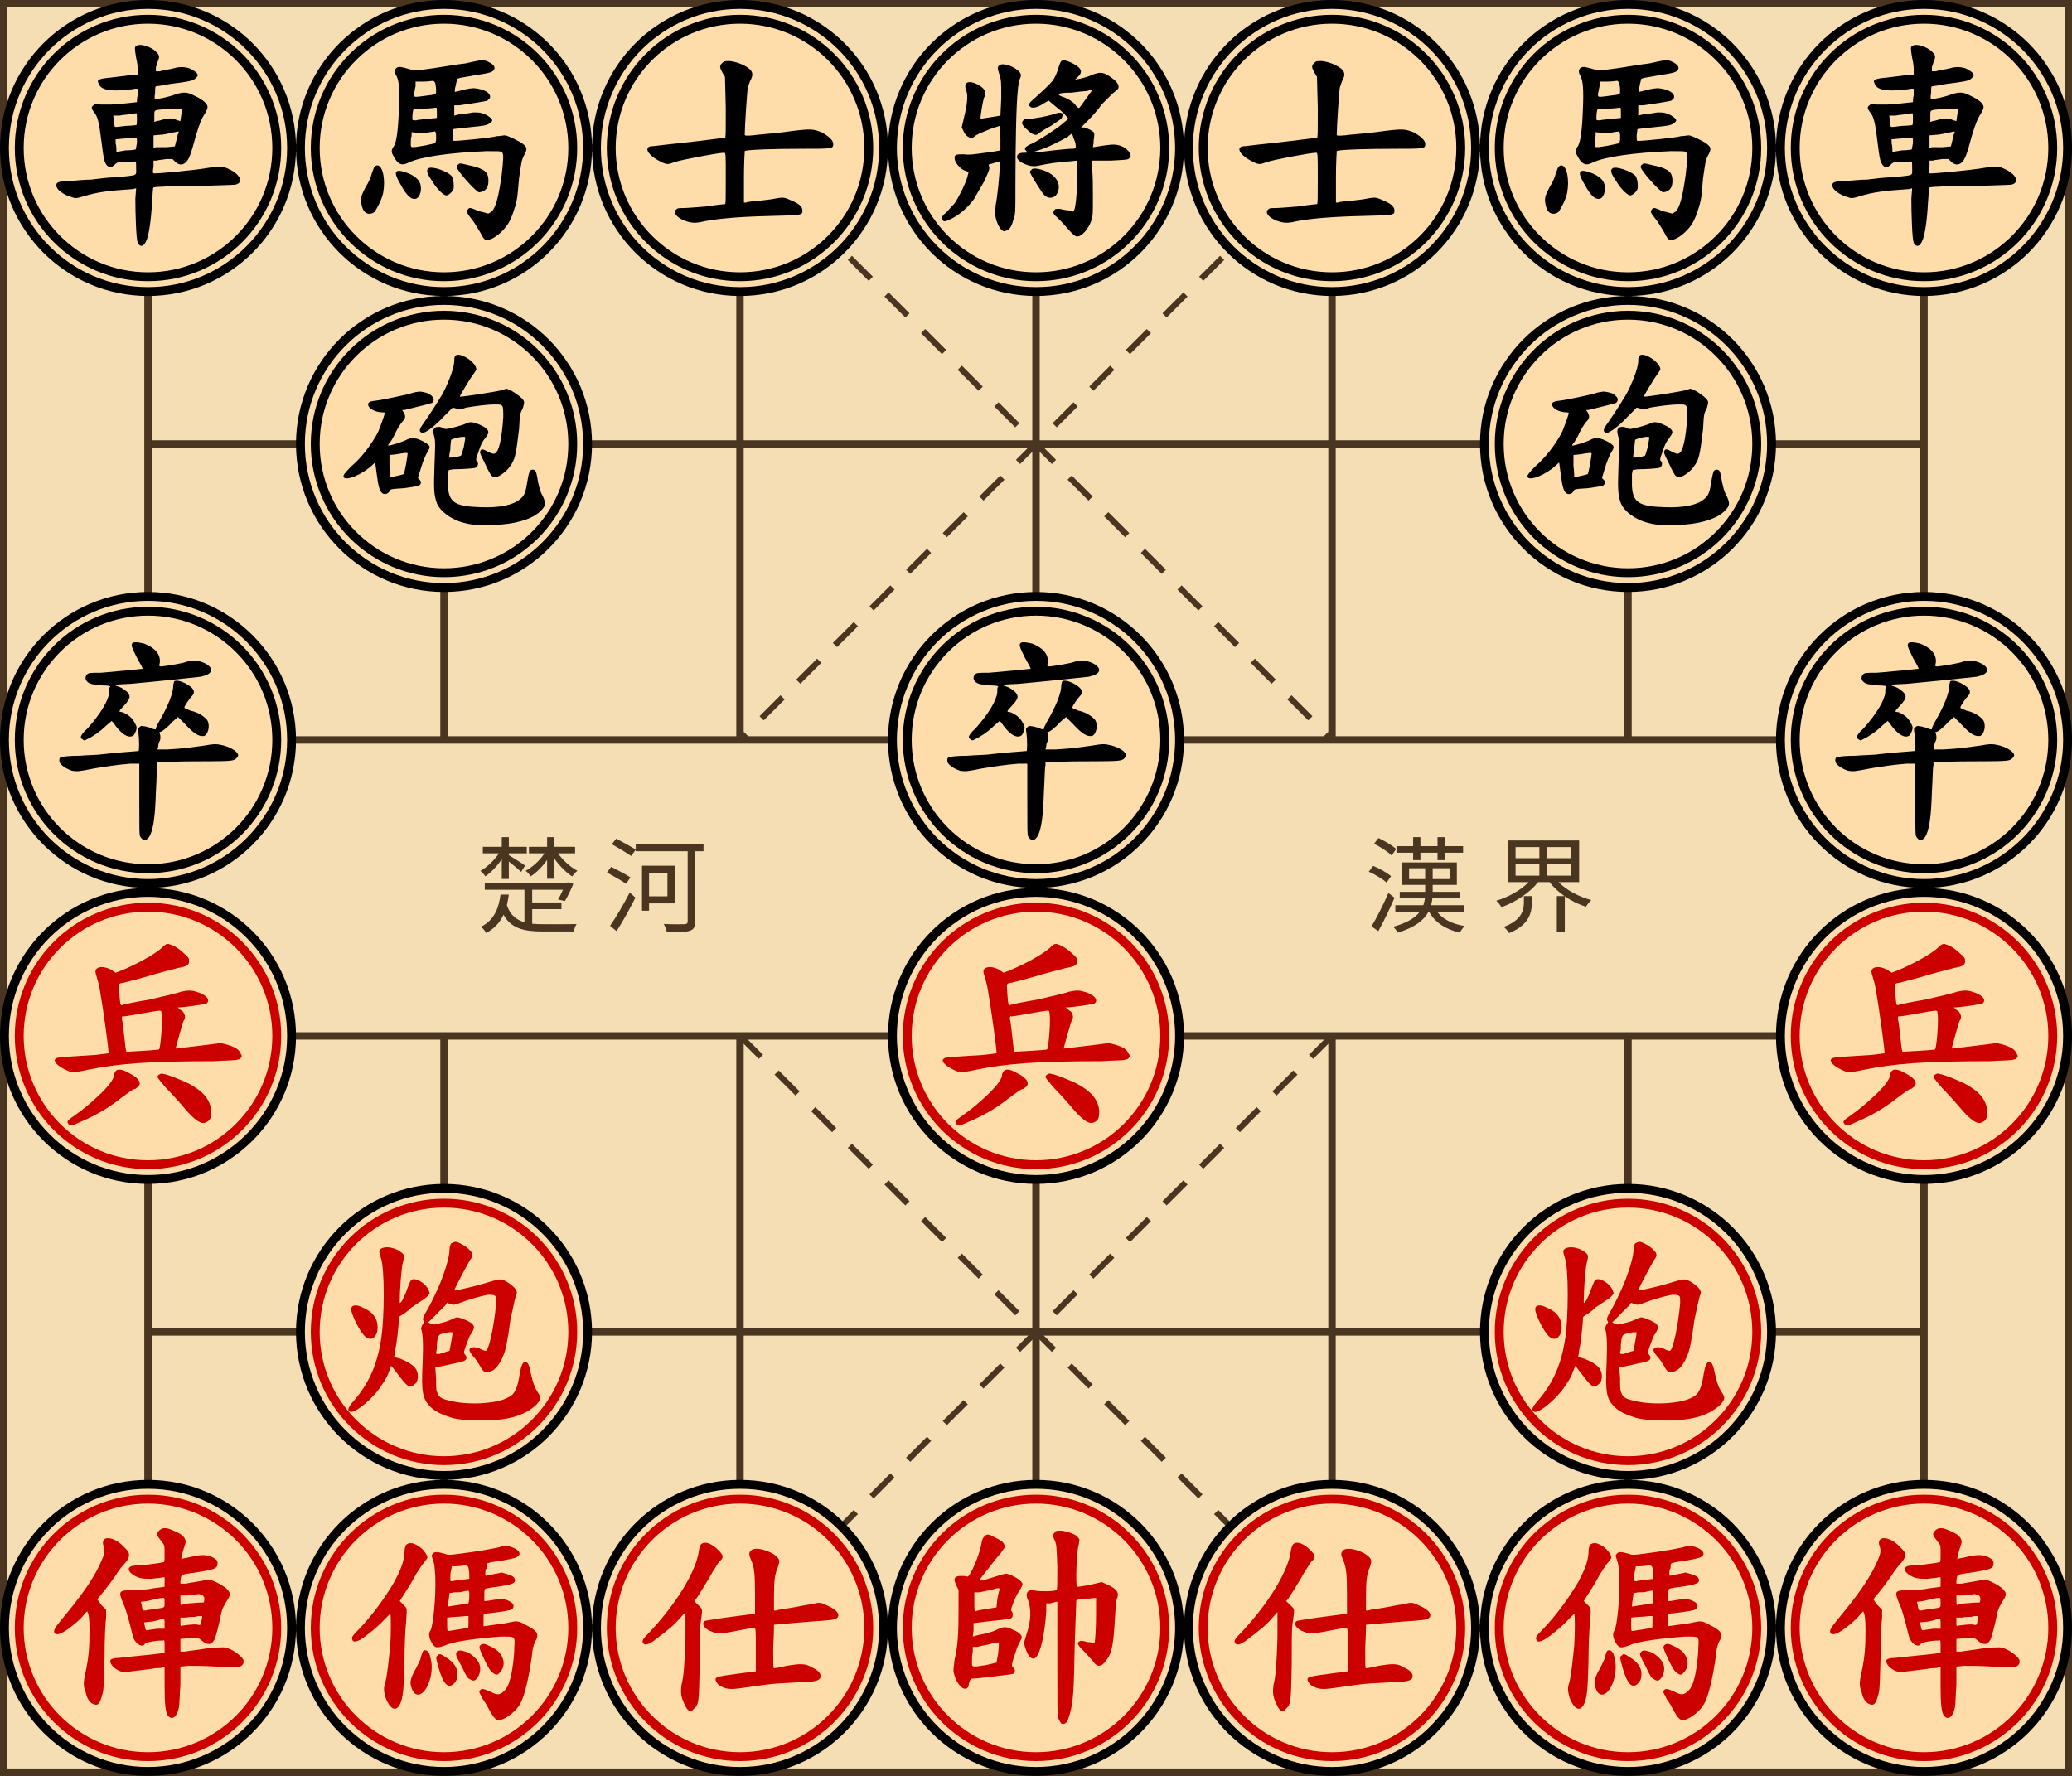
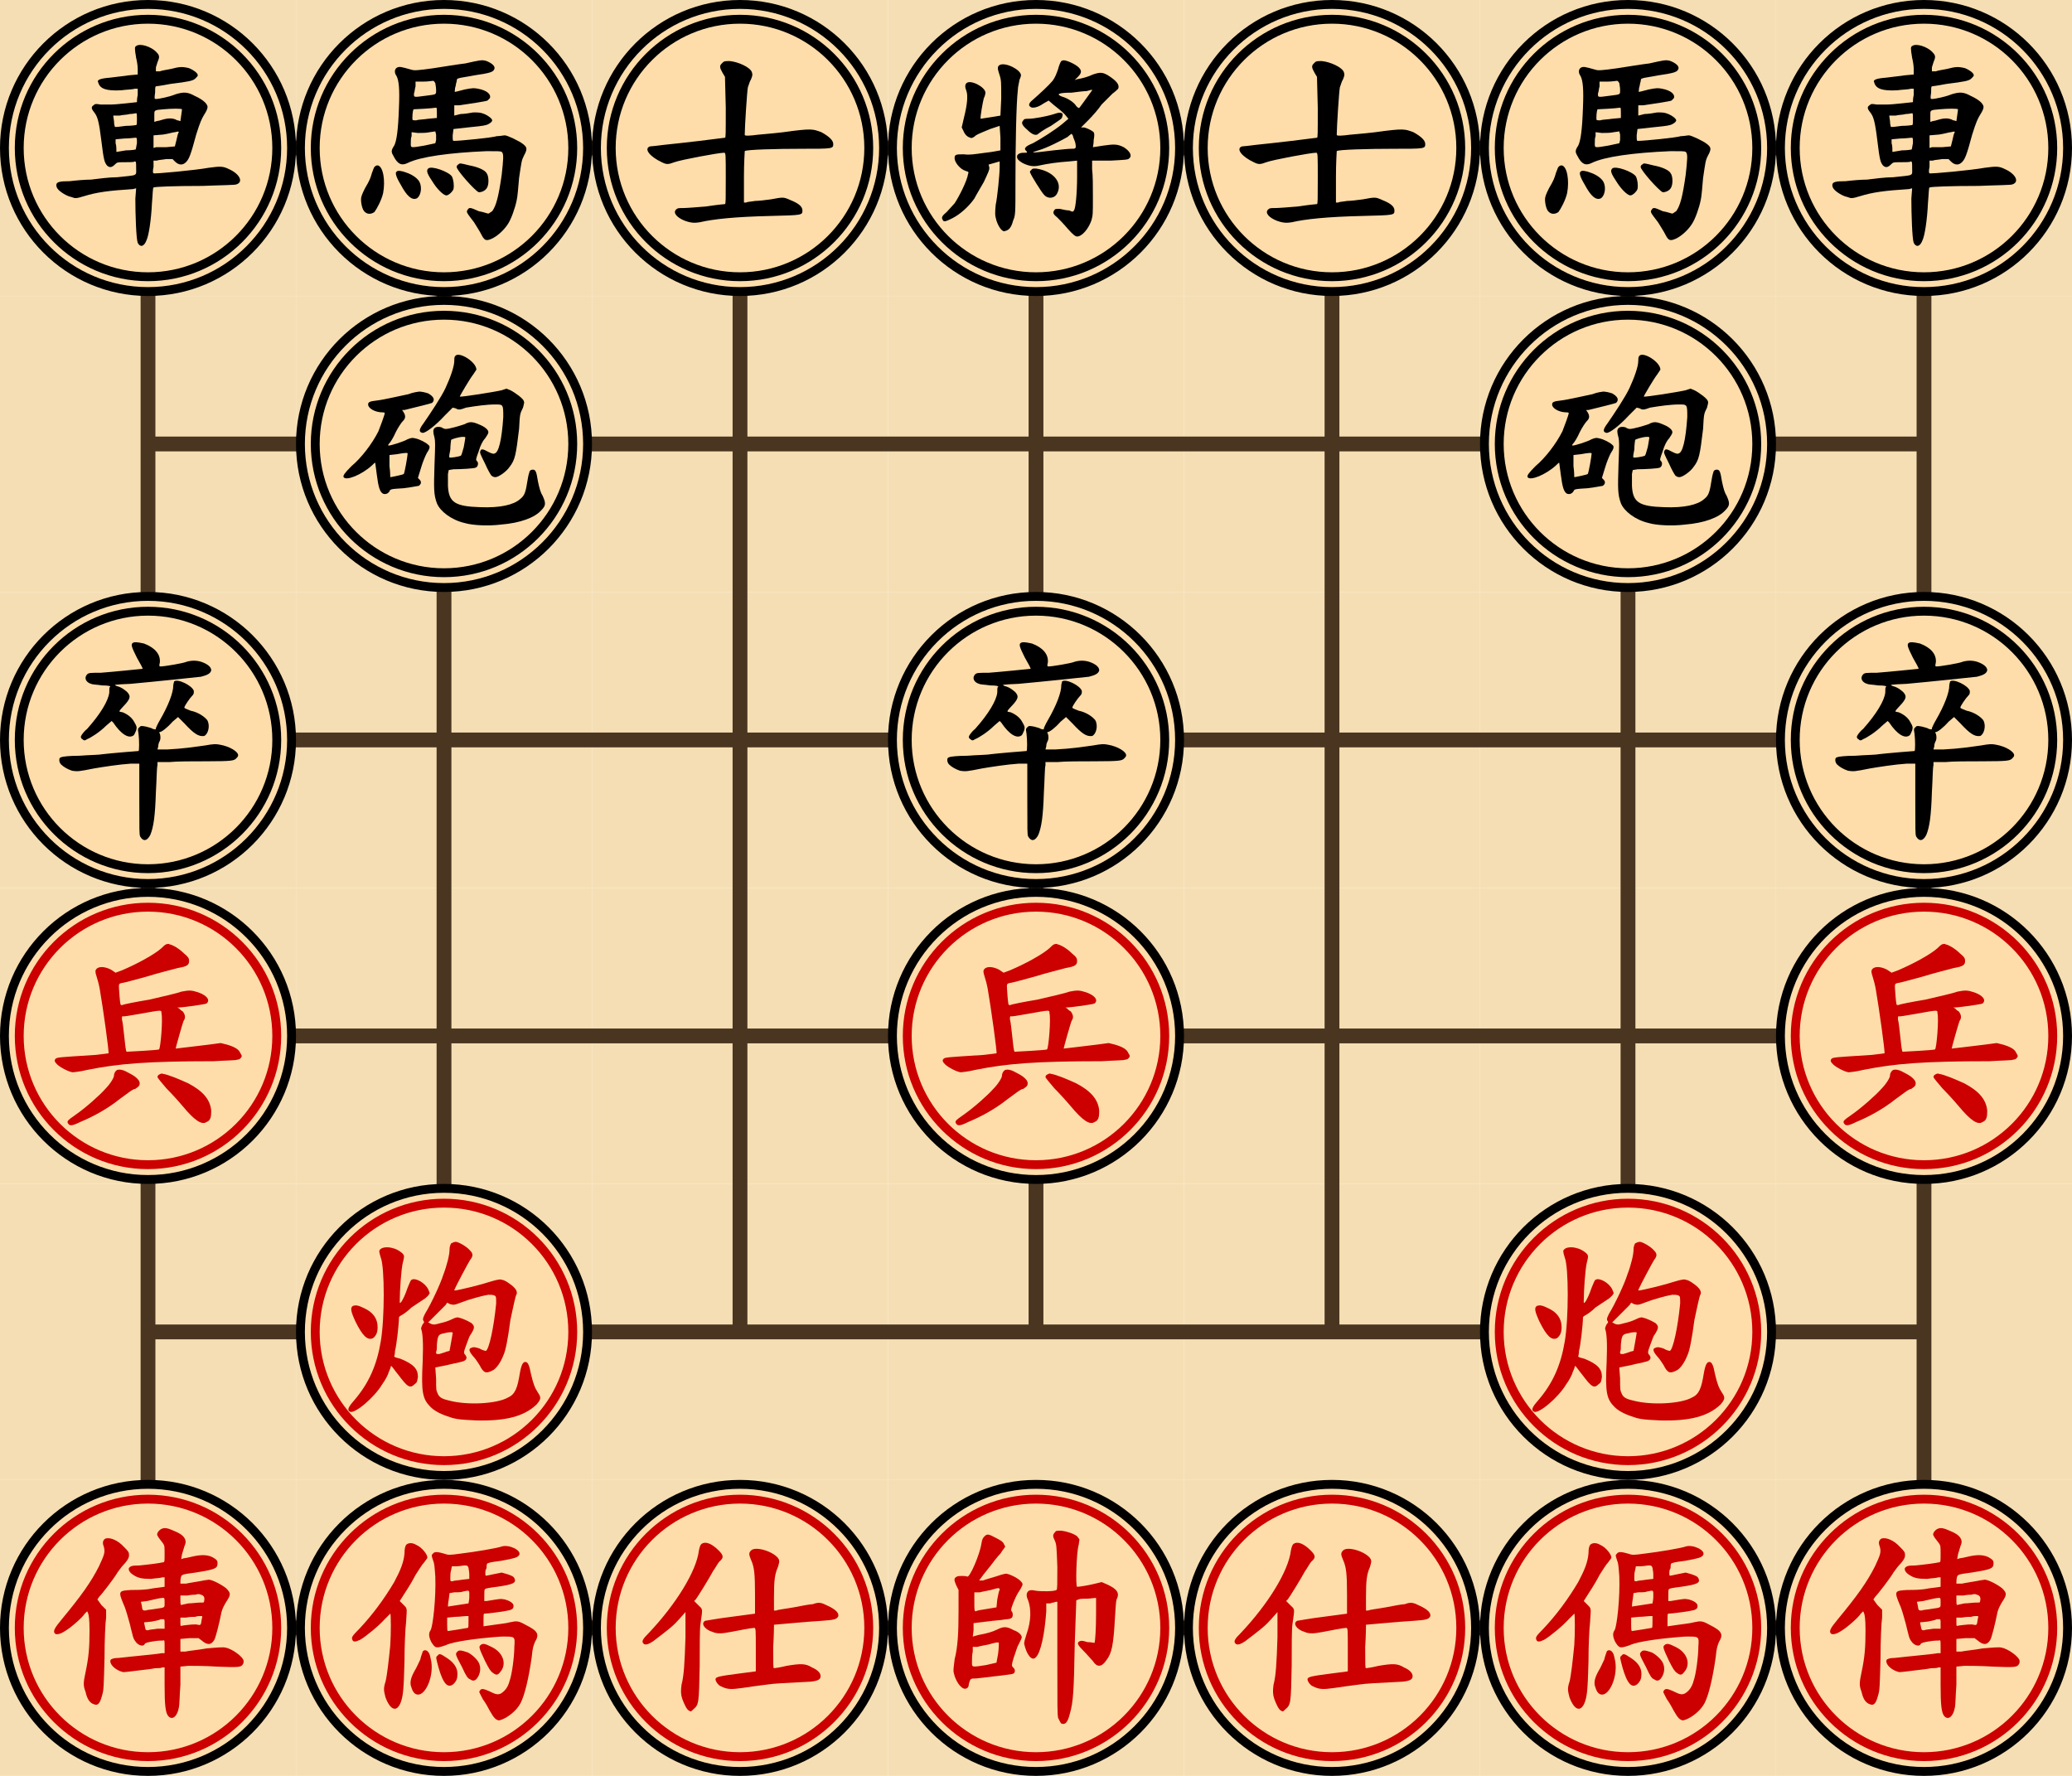
<svg xmlns="http://www.w3.org/2000/svg" viewBox="0 0 280 240" width="280" height="240">
  <defs>
    <symbol id="piece-mce-xiangqi-trad-bR" viewBox="0 0 100 100">
      <g transform="translate(50,50)">
        <circle r="48.5" stroke-width="3" stroke="#000" fill="#fda" />
        <circle r="43.5" stroke-width="3" stroke="#000" fill="none" />
        <path transform="scale(0.267)" fill="#000" d="M-15,-129C-17,-128 -17,-126 -15,-114C-14,-110 -13,-104 -13,-100L-13,-93 -24,-92C-30,-91 -41,-90 -48,-89C-61,-88 -65,-86 -63,-83C-61,-75 -53,-72 -34,-73C-27,-74 -19,-74 -17,-75L-13,-75 -13,-67C-14,-63 -14,-59 -14,-58C-15,-58 -39,-55 -47,-55C-50,-55 -57,-55 -60,-55C-66,-56 -67,-56 -69,-54C-72,-52 -72,-50 -68,-45C-64,-40 -62,-34 -59,-9C-56,16 -55,18 -52,22C-49,25 -46,25 -42,21C-39,18 -39,18 -29,18C-23,18 -17,18 -17,17C-15,17 -15,18 -15,25C-15,36 -12,34 -39,37C-49,37 -64,39 -72,40C-79,40 -91,41 -99,42C-112,42 -116,43 -116,47C-116,49 -115,51 -114,52C-112,55 -103,61 -97,62C-92,64 -91,64 -81,61C-65,56 -50,54 -19,52L-15,51 -16,64C-16,83 -15,115 -13,120C-10,126 -5,125 -2,117C1,111 4,91 5,70C6,59 6,50 7,50C8,49 33,48 69,48C92,47 111,47 112,46C121,43 116,33 103,27C95,23 92,23 77,25C61,28 8,33 7,32C6,32 6,28 7,24L7,16 11,16C13,15 18,15 23,14L31,14 34,17C39,22 44,22 48,18C52,14 54,9 61,-17C66,-33 68,-37 71,-42C73,-45 75,-49 75,-50C77,-55 70,-61 59,-66C50,-71 45,-71 35,-68C28,-65 14,-62 10,-62C8,-62 8,-63 9,-70C9,-74 9,-78 10,-78C10,-78 18,-79 28,-81C52,-84 57,-85 60,-88C62,-90 63,-91 63,-92C63,-95 57,-99 52,-101C44,-103 40,-103 29,-100C24,-99 17,-98 15,-97L10,-97 10,-102C11,-105 12,-109 13,-111C15,-116 14,-118 10,-122C4,-128 -10,-133 -15,-129M43,-49C43,-47 41,-35 41,-34C40,-34 39,-35 37,-35C32,-38 26,-38 19,-36C16,-35 12,-34 11,-34L8,-33 8,-40C8,-48 7,-48 20,-49C31,-50 42,-50 43,-49M-14,-37C-14,-32 -14,-29 -15,-29C-15,-29 -21,-28 -28,-28C-36,-27 -42,-26 -42,-27C-42,-27 -43,-30 -43,-34L-44,-41 -36,-41C-32,-42 -26,-42 -23,-43C-19,-43 -16,-44 -15,-44C-14,-44 -14,-42 -14,-37M39,-20C38,-19 37,-15 36,-10L34,-2 23,-1C17,-1 11,-1 10,-1L7,0 7,-8L7,-16 19,-17C26,-18 32,-20 34,-20C38,-21 39,-21 39,-20M-14,-6C-15,-2 -15,2 -16,2C-16,2 -21,3 -28,3L-40,5 -40,2C-40,1 -40,-3 -41,-6L-41,-11 -30,-12C-24,-12 -17,-13 -16,-13C-14,-13 -14,-13 -14,-6" />
      </g>
    </symbol>
    <symbol id="piece-mce-xiangqi-trad-bN" viewBox="0 0 100 100">
      <g transform="translate(50,50)">
        <circle r="48.5" stroke-width="3" stroke="#000" fill="#fda" />
        <circle r="43.5" stroke-width="3" stroke="#000" fill="none" />
        <path transform="scale(0.267)" fill="#000" d="M27,-107C18,-106 -0,-103 -13,-101C-34,-98 -38,-98 -41,-99C-55,-103 -56,-103 -59,-102C-63,-100 -63,-95 -60,-91C-57,-85 -56,-74 -57,-51C-58,-22 -60,-9 -63,-3C-67,3 -67,5 -64,10C-59,20 -54,23 -46,19C-30,11 7,6 54,4C68,4 72,4 73,5C76,7 75,15 73,34C69,62 66,73 61,80C59,81 57,83 56,83C55,83 50,81 44,80C33,75 32,75 30,78C28,81 28,81 38,94C41,99 45,105 47,109C51,117 53,118 60,115C67,112 76,104 81,96C85,90 90,76 92,66C93,62 94,50 95,38C98,18 98,16 101,10C106,1 105,-1 100,-5C95,-9 80,-16 77,-16C75,-16 71,-15 67,-15C61,-13 20,-9 13,-9C11,-9 11,-9 11,-16L12,-24 30,-26C40,-27 50,-28 53,-29C57,-30 61,-33 61,-35C61,-37 56,-41 51,-43C46,-45 44,-45 37,-45C32,-44 25,-43 21,-43L13,-41 13,-48L13,-54 19,-54C33,-56 53,-59 55,-60C56,-61 57,-62 58,-63C60,-68 54,-73 43,-75C38,-76 36,-76 26,-74C19,-72 14,-71 14,-71C13,-71 14,-73 14,-76C15,-78 15,-82 16,-84C16,-87 17,-88 18,-88C20,-89 29,-90 39,-92C59,-95 63,-96 64,-101C64,-104 61,-107 54,-110C48,-112 45,-111 27,-107M-11,-82C-11,-81 -10,-77 -10,-74C-10,-67 -9,-68 -24,-66C-39,-64 -38,-64 -38,-69C-37,-71 -37,-75 -36,-78L-36,-84 -26,-84C-20,-84 -15,-85 -14,-85C-13,-85 -12,-84 -11,-82M-9,-45L-9,-38 -20,-37C-26,-36 -33,-36 -35,-35C-40,-35 -40,-35 -40,-38C-40,-44 -39,-50 -38,-49C-37,-49 -16,-50 -10,-51C-9,-51 -9,-49 -9,-45M-10,-10L-11,-6 -25,-3C-43,-0 -42,-0 -42,-6C-42,-9 -42,-13 -41,-15L-41,-20 -33,-19C-29,-19 -22,-19 -18,-20L-11,-21 -10,-17C-10,-16 -10,-12 -10,-10M18,21C17,21 16,23 16,24C16,28 39,54 44,56C48,56 52,54 54,51C57,47 57,36 54,32C52,28 43,24 32,22C20,19 20,19 18,21M-88,24C-89,25 -90,29 -91,31C-93,38 -94,41 -100,51C-104,59 -105,62 -105,65C-105,71 -103,79 -100,81C-97,84 -92,84 -88,81C-85,77 -79,66 -77,57C-74,41 -77,23 -84,22C-86,22 -87,23 -88,24M-20,26C-23,29 -21,33 -13,45C-7,54 -0,60 3,60C6,60 11,55 12,52C13,47 12,40 10,36C6,30 -16,22 -20,26M-60,30C-62,31 -61,36 -55,46C-47,61 -41,66 -35,64C-30,62 -27,51 -31,43C-33,39 -39,34 -48,31C-53,29 -59,28 -60,30" />
      </g>
    </symbol>
    <symbol id="piece-mce-xiangqi-trad-bA" viewBox="0 0 100 100">
      <g transform="translate(50,50)">
        <circle r="48.5" stroke-width="3" stroke="#000" fill="#fda" />
        <circle r="43.5" stroke-width="3" stroke="#000" fill="none" />
        <path transform="scale(0.267)" fill="#000" d="M-23,-107C-26,-104 -26,-102 -22,-95L-19,-90 -18,-51C-18,-17 -18,-13 -19,-13C-20,-13 -34,-11 -51,-9C-67,-7 -87,-5 -96,-4C-104,-3 -112,-2 -114,-2C-122,1 -114,11 -99,18C-93,21 -91,21 -83,18C-75,15 -27,6 -20,6C-18,6 -18,8 -18,39C-18,64 -18,71 -19,71C-20,71 -30,72 -43,74C-55,75 -68,76 -72,76C-78,76 -79,76 -81,78C-85,82 -80,88 -70,92C-62,95 -57,95 -51,94C-34,90 -6,87 39,86C79,85 79,85 79,79C79,74 74,70 64,66C55,62 55,62 39,65C32,66 23,67 19,67C14,68 9,68 8,69L5,69 5,37C5,19 6,4 6,4C7,2 47,1 78,1C117,1 118,1 118,-5C118,-10 112,-15 103,-20C92,-24 91,-25 55,-20C39,-18 22,-17 16,-16C6,-15 6,-16 6,-17C6,-26 9,-73 10,-77C11,-79 12,-84 14,-87C16,-92 16,-93 15,-96C13,-102 -2,-109 -13,-110C-20,-110 -20,-110 -23,-107" />
      </g>
    </symbol>
    <symbol id="piece-mce-xiangqi-trad-bK" viewBox="0 0 100 100">
      <g transform="translate(50,50)">
        <circle r="48.5" stroke-width="3" stroke="#000" fill="#fda" />
        <circle r="43.5" stroke-width="3" stroke="#000" fill="none" />
        <path transform="scale(0.267)" fill="#000" d="M32,-110C31,-109 29,-104 28,-100C26,-94 24,-89 21,-85C16,-79 4,-68 -4,-61C-9,-57 -10,-54 -7,-52C-5,-50 2,-51 9,-56L16,-60 23,-54C27,-51 33,-46 36,-43L41,-37 34,-31C23,-22 7,-12 -4,-6C-14,-2 -16,1 -12,4C-11,6 -11,6 -14,6C-16,6 -19,6 -21,7C-23,8 -24,9 -24,11C-24,14 -22,16 -17,19C-9,23 -3,24 5,22C14,20 27,18 42,17L52,16 52,36C52,58 50,77 48,79C47,81 46,81 42,79C39,79 34,78 30,77C25,77 24,77 23,79C21,82 22,84 27,88C29,90 35,96 40,102C47,110 50,112 52,112C58,112 66,103 70,92C72,85 72,84 72,62C72,49 72,34 71,27L71,16 94,16C112,15 117,15 118,13C122,10 119,4 111,-1C103,-5 99,-5 85,-3C78,-2 73,-1 72,-1C72,-2 73,-5 73,-10C74,-16 74,-18 73,-20C71,-22 65,-25 61,-26L57,-26 66,-35C71,-40 79,-49 83,-55C88,-60 95,-67 97,-69C100,-71 103,-74 104,-75C106,-80 102,-85 91,-92C84,-96 81,-96 72,-93C66,-90 58,-88 52,-87L49,-86 53,-90C58,-95 58,-98 54,-102C50,-106 39,-111 35,-111C34,-111 32,-110 32,-110M-46,-105C-49,-103 -49,-101 -46,-92C-44,-86 -44,-83 -44,-63L-45,-41 -57,-39C-64,-38 -70,-37 -70,-37C-71,-38 -67,-60 -66,-63C-65,-65 -64,-68 -64,-70C-64,-77 -83,-87 -88,-82C-90,-80 -90,-77 -88,-72C-86,-66 -87,-55 -91,-39L-94,-26 -92,-22C-90,-17 -87,-14 -83,-13C-82,-12 -79,-13 -76,-16C-73,-18 -65,-21 -58,-24L-46,-28 -45,-13C-45,-5 -45,3 -45,3C-46,3 -54,5 -64,6C-79,8 -84,9 -91,8C-101,8 -103,8 -103,13C-103,18 -96,27 -89,29C-85,30 -85,31 -86,33C-87,41 -97,61 -103,70C-106,73 -110,78 -113,81C-119,86 -120,88 -118,91C-117,94 -114,93 -106,89C-96,84 -85,74 -78,64C-76,60 -70,50 -66,43C-60,30 -59,28 -59,25L-60,21 -53,19L-46,17 -46,24C-46,34 -49,63 -51,72C-52,83 -52,85 -50,92C-47,101 -42,107 -39,105C-34,104 -31,100 -29,92C-26,85 -26,84 -26,43C-26,-2 -25,-56 -23,-73C-23,-78 -21,-84 -21,-86C-20,-88 -19,-91 -19,-92C-19,-99 -39,-109 -46,-105M71,-73C71,-73 56,-52 55,-51C54,-50 53,-51 51,-53C48,-58 40,-63 33,-65C25,-68 28,-70 45,-70C52,-71 61,-72 64,-72C71,-74 71,-74 71,-73M23,-43C14,-40 -3,-37 -9,-37C-13,-37 -15,-37 -16,-35C-19,-32 -18,-29 -11,-23C-5,-17 -0,-15 3,-18C4,-19 11,-24 19,-28C29,-35 33,-37 33,-39C34,-42 34,-42 33,-44C30,-45 29,-45 23,-43M47,-14C48,-11 50,-7 50,-5C51,1 50,1 44,1C41,1 32,2 22,3C-9,7 -7,6 3,3C14,-0 33,-10 40,-14C42,-16 45,-18 45,-18C45,-18 47,-16 47,-14M-6,28C-8,29 -8,31 -7,32C-6,35 7,56 10,59C15,65 24,64 27,57C34,43 21,29 0,26C-4,26 -5,26 -6,28" />
      </g>
    </symbol>
    <symbol id="piece-mce-xiangqi-trad-bC" viewBox="0 0 100 100">
      <g transform="translate(50,50)">
        <circle r="48.5" stroke-width="3" stroke="#000" fill="#fda" />
        <circle r="43.5" stroke-width="3" stroke="#000" fill="none" />
        <path transform="scale(0.267)" fill="#000" d="M14,-111C13,-110 13,-107 13,-105C13,-98 8,-84 2,-71C-3,-60 -17,-39 -26,-26C-32,-18 -32,-15 -27,-14C-23,-14 -11,-23 1,-36L11,-46 15,-45C18,-43 20,-43 28,-46C40,-48 54,-50 65,-50C75,-50 75,-50 75,-34C73,-4 69,11 64,12C63,13 60,12 56,10C49,6 47,6 46,9C45,11 46,13 52,25C55,32 59,39 60,40C61,41 63,42 65,42C69,42 79,35 83,29C90,20 91,14 95,-19C96,-38 96,-38 100,-46C101,-50 102,-53 101,-54C101,-57 90,-65 84,-68L79,-70 73,-68C65,-66 21,-59 20,-60C20,-61 33,-83 37,-88C39,-91 41,-94 41,-94C41,-104 18,-118 14,-111M-33,-66C-34,-66 -40,-65 -45,-63C-55,-61 -76,-56 -85,-55C-94,-54 -96,-53 -96,-50C-96,-45 -87,-40 -78,-40C-77,-40 -75,-40 -75,-39C-75,-37 -81,-21 -83,-16C-91,0 -105,18 -117,28C-126,37 -128,40 -127,42C-124,47 -104,39 -91,27C-89,25 -87,23 -87,24C-87,24 -86,31 -85,39C-83,55 -81,61 -77,63C-74,64 -71,63 -69,60C-68,57 -67,57 -51,56C-42,55 -33,53 -32,53C-29,51 -28,48 -31,45L-33,43 -29,30C-27,23 -24,16 -22,12C-18,6 -17,3 -20,1C-23,-2 -31,-6 -36,-7C-40,-8 -41,-8 -46,-6C-51,-3 -67,2 -70,2C-71,2 -71,1 -69,-1C-68,-2 -64,-8 -61,-15C-58,-21 -54,-27 -52,-29C-49,-32 -48,-35 -51,-40L-53,-43 -50,-43C-34,-47 -17,-51 -15,-52C-11,-56 -13,-60 -20,-64C-23,-65 -30,-67 -33,-66M26,-25C20,-23 7,-19 2,-19C1,-19 -2,-20 -3,-21C-6,-22 -10,-22 -12,-20C-14,-18 -14,-15 -12,-8C-11,-3 -11,0 -12,26C-13,57 -13,64 -9,75C-5,85 9,96 26,100C36,103 56,104 72,102C97,100 115,93 123,84C129,78 129,75 125,66C122,61 121,57 119,48C118,42 117,36 116,35C115,31 108,32 108,36C107,38 106,44 105,50C103,63 101,66 96,70C88,77 71,81 46,80C14,79 6,74 5,53C5,48 5,41 5,38L6,33 12,32C22,32 38,31 40,30C43,29 44,24 42,22C40,20 40,20 44,9C46,2 49,-4 52,-7C54,-10 56,-13 56,-14C57,-17 53,-21 46,-24C37,-28 33,-29 26,-25M27,-8C27,-7 26,-2 25,4C23,11 22,15 21,15C19,16 7,18 7,17C6,17 7,12 8,7C8,1 9,-4 9,-5C9,-6 19,-9 24,-9C26,-9 27,-9 27,-8M-46,12C-46,15 -50,38 -51,38C-52,39 -67,42 -68,42C-68,41 -68,35 -69,28L-69,14 -60,13C-49,11 -46,11 -46,12" />
      </g>
    </symbol>
    <symbol id="piece-mce-xiangqi-trad-bP" viewBox="0 0 100 100">
      <g transform="translate(50,50)">
        <circle r="48.5" stroke-width="3" stroke="#000" fill="#fda" />
        <circle r="43.5" stroke-width="3" stroke="#000" fill="none" />
        <path transform="scale(0.267)" fill="#000" d="M-19,-123C-22,-121 -21,-118 -14,-104C-10,-97 -6,-90 -7,-90C-7,-90 -46,-86 -60,-85C-73,-85 -75,-85 -77,-83C-81,-79 -79,-73 -72,-71C-70,-70 -64,-70 -58,-69C-49,-69 -47,-68 -48,-67C-49,-67 -49,-64 -49,-60C-50,-50 -60,-33 -77,-14C-82,-10 -85,-5 -85,-4C-85,-3 -84,-1 -83,-1C-81,1 -80,1 -77,-1C-72,-3 -61,-10 -53,-18L-46,-24 -44,-22C-34,-7 -24,-1 -18,-6C-17,-7 -16,-10 -15,-12C-14,-16 -14,-17 -17,-22C-20,-28 -25,-32 -32,-35C-38,-36 -38,-35 -28,-46C-23,-52 -22,-55 -25,-59C-27,-62 -34,-67 -39,-68C-44,-70 -44,-70 -22,-71C11,-74 58,-79 67,-80C75,-82 79,-84 80,-88C80,-91 78,-94 72,-97C64,-101 56,-101 49,-99C45,-97 20,-93 16,-93C14,-93 14,-94 15,-98C16,-109 8,-117 -5,-122C-14,-124 -17,-124 -19,-123M33,-74C33,-73 32,-71 32,-69C32,-60 26,-44 15,-25C12,-20 10,-15 10,-15C10,-13 10,-13 6,-14C5,-15 1,-16 -3,-17C-9,-18 -9,-18 -11,-16C-13,-14 -13,-14 -12,-8C-11,0 -11,14 -12,14C-14,14 -49,17 -57,18C-62,19 -75,19 -87,20C-99,20 -109,21 -110,22C-113,22 -113,28 -110,31C-107,34 -102,37 -96,39C-89,40 -88,40 -68,36C-56,34 -37,31 -22,30L-11,30 -11,74C-11,116 -11,119 -10,122C-6,129 -1,128 3,120C7,110 9,97 10,66C11,50 11,35 12,32L12,28 27,28C36,27 57,27 75,27C107,27 108,26 111,24C112,23 114,21 114,20C115,15 103,8 91,6C86,5 83,5 72,7C57,9 45,11 25,12L12,12 13,8C13,5 14,3 15,1C16,-1 16,-5 15,-8C14,-9 14,-10 15,-10C17,-10 24,-15 31,-23L38,-29 46,-21C58,-8 64,-4 71,-5C76,-7 79,-18 75,-25C72,-29 64,-35 54,-37C49,-39 46,-40 46,-41C46,-43 53,-53 56,-56C58,-58 58,-59 58,-62C56,-69 37,-78 33,-74" />
      </g>
    </symbol>
    <symbol id="piece-mce-xiangqi-trad-rP" viewBox="0 0 100 100">
      <g transform="translate(50,50)">
        <circle r="48.5" stroke-width="3" stroke="#000" fill="#fda" />
        <circle r="43.5" stroke-width="3" stroke="#c00" fill="none" />
        <path transform="scale(0.267)" fill="#c00" d="M23,-116C21,-115 19,-113 17,-111C8,-103 -14,-91 -33,-83L-41,-80 -47,-84C-55,-88 -62,-88 -65,-85C-67,-83 -67,-81 -65,-75C-64,-72 -62,-65 -61,-59C-57,-36 -49,21 -50,22C-50,22 -57,23 -66,24C-113,27 -115,27 -117,29C-119,31 -118,33 -115,36C-111,40 -99,46 -95,46C-94,46 -85,45 -77,43C-37,35 -1,32 83,32C98,31 112,31 113,30C115,30 117,29 118,27C119,26 119,25 117,22C115,17 110,14 100,11L92,9 77,11C60,13 36,16 35,16C35,15 44,-17 45,-19C48,-23 47,-27 44,-31C42,-32 40,-34 39,-35C37,-36 37,-36 38,-36C45,-36 72,-40 74,-41C79,-45 75,-51 64,-55C55,-58 52,-58 42,-56C37,-54 19,-50 2,-46C-16,-43 -31,-40 -33,-39C-35,-39 -35,-39 -36,-50C-37,-66 -38,-66 -33,-67C-31,-67 -17,-71 -2,-75C14,-80 31,-84 38,-86C50,-88 52,-90 52,-95C52,-98 51,-100 46,-104C40,-110 32,-115 27,-116C26,-117 24,-116 23,-116M17,-29C19,-22 16,15 14,17C14,18 -27,20 -27,20C-28,20 -29,11 -30,1C-31,-8 -32,-18 -33,-21C-33,-23 -33,-25 -32,-25C-32,-24 -22,-26 -10,-28C18,-33 17,-33 17,-29M-39,43C-41,44 -43,47 -43,50C-43,53 -48,61 -54,67C-61,75 -79,91 -92,100C-102,107 -103,108 -101,111C-99,114 -96,114 -86,109C-69,102 -51,92 -36,80C-25,72 -19,67 -16,67C-15,66 -13,65 -12,64C-8,59 -12,53 -24,47C-31,43 -35,42 -39,43M14,49C13,49 12,51 12,52C12,53 17,59 23,66C29,72 39,83 44,89C59,107 68,113 74,109C79,107 80,103 80,95C79,81 70,70 51,60C40,55 26,49 19,48C17,47 16,48 14,49" />
      </g>
    </symbol>
    <symbol id="piece-mce-xiangqi-trad-rC" viewBox="0 0 100 100">
      <g transform="translate(50,50)">
        <circle r="48.5" stroke-width="3" stroke="#000" fill="#fda" />
        <circle r="43.5" stroke-width="3" stroke="#c00" fill="none" />
        <path transform="scale(0.267)" fill="#c00" d="M9,-112C8,-110 7,-108 7,-104C7,-98 4,-85 -1,-72C-4,-62 -16,-36 -24,-23C-27,-17 -27,-16 -26,-14C-25,-13 -25,-11 -26,-11C-27,-10 -29,-6 -29,-4C-27,1 -26,13 -27,38C-29,77 -27,85 -17,95C-11,101 -2,105 11,109C19,111 23,111 40,112C78,113 101,107 117,92C123,85 123,83 119,77C115,71 113,66 110,53C108,42 106,38 103,38C100,38 98,41 96,52C93,71 90,79 81,83C67,91 30,93 7,87C-2,85 -6,83 -8,78C-10,74 -10,72 -10,59L-11,45 4,42C11,40 19,39 21,38C28,37 31,33 26,28C25,26 25,25 28,17C30,12 32,5 34,3C39,-5 39,-7 35,-11C32,-13 24,-17 19,-18C17,-19 14,-18 10,-16C6,-14 -0,-12 -5,-11C-12,-9 -13,-9 -16,-10L-20,-12 -10,-22C-5,-27 1,-33 2,-34L4,-37 8,-35C13,-34 13,-34 21,-37C31,-41 49,-46 56,-47C60,-47 62,-47 64,-46C66,-45 66,-44 66,-36C63,-5 57,22 53,24C52,24 48,23 45,21C39,19 37,19 35,20C31,21 31,24 37,31C40,34 43,39 45,42C50,52 53,53 61,49C66,47 72,38 75,30C78,24 81,8 84,-15C86,-24 88,-34 89,-38C90,-42 91,-47 92,-48C93,-52 90,-56 83,-61C79,-64 75,-66 73,-66C71,-67 67,-66 60,-64C54,-62 43,-59 35,-57C14,-52 13,-52 13,-53C15,-58 31,-88 33,-91C37,-96 37,-99 33,-103C29,-108 18,-114 15,-114C13,-114 11,-113 9,-112M-80,-105C-83,-103 -82,-101 -80,-94C-75,-82 -75,-17 -80,12C-85,42 -95,65 -114,87C-121,95 -123,99 -119,101C-113,104 -88,83 -78,66C-75,62 -71,55 -70,51C-68,47 -67,43 -67,43C-66,43 -63,48 -58,54C-46,70 -43,72 -37,66C-34,64 -34,63 -33,57C-33,47 -38,41 -55,34C-59,33 -63,32 -63,31C-63,31 -62,28 -62,24C-60,17 -57,-10 -57,-18C-57,-19 -56,-20 -54,-21C-52,-22 -46,-26 -41,-31C-35,-35 -29,-39 -26,-41C-24,-42 -21,-45 -20,-46L-18,-49 -20,-54C-24,-62 -36,-69 -41,-66C-42,-66 -44,-61 -46,-56C-49,-47 -52,-41 -54,-38C-56,-36 -56,-36 -56,-39C-56,-52 -54,-81 -52,-88C-51,-92 -50,-96 -51,-97C-51,-99 -59,-105 -65,-106C-71,-108 -78,-107 -80,-105M-115,-33C-119,-31 -118,-26 -112,-13C-103,5 -97,11 -90,8C-86,5 -84,1 -84,-6C-84,-17 -90,-25 -101,-30C-109,-34 -112,-34 -115,-33M11,1C11,2 10,7 9,13L7,24 3,25C1,26 -3,27 -6,28C-10,28 -10,28 -10,25C-9,24 -9,20 -9,16C-8,5 -7,3 -1,2C6,-0 11,-0 11,1" />
      </g>
    </symbol>
    <symbol id="piece-mce-xiangqi-trad-rR" viewBox="0 0 100 100">
      <g transform="translate(50,50)">
        <circle r="48.5" stroke-width="3" stroke="#000" fill="#fda" />
        <circle r="43.5" stroke-width="3" stroke="#c00" fill="none" />
        <path transform="scale(0.267)" fill="#c00" d="M15,-124C14,-123 12,-121 12,-120C11,-118 11,-117 19,-107C21,-104 21,-103 21,-93C21,-84 21,-83 19,-83C15,-82 0,-80 -11,-79C-21,-79 -22,-78 -24,-76C-25,-74 -24,-71 -20,-68C-13,-63 -8,-62 4,-62C10,-63 16,-63 18,-64L21,-64 21,-58L21,-52 6,-50C-3,-48 -13,-48 -21,-48C-37,-47 -38,-47 -31,-30C-28,-24 -25,-12 -23,-5C-19,11 -19,13 -16,17C-12,23 -5,24 -4,20C-3,19 0,18 7,17C12,16 18,16 19,16C21,15 21,16 21,24L21,32 17,32C14,33 -20,36 -37,38C-43,38 -45,39 -47,40C-48,42 -48,42 -47,45C-45,50 -37,55 -31,56C-29,56 -21,55 -13,54C-5,53 5,52 9,51C12,51 17,51 18,50L21,50 21,72C21,97 22,108 26,112C31,117 37,112 39,101C40,97 40,84 41,72L41,49 51,48C57,48 73,48 87,49C114,50 118,50 120,46C121,45 121,43 121,42C121,37 106,26 98,25C96,24 85,25 74,26C63,28 51,29 47,30L41,30 41,22L41,14 52,13L64,13 68,16C75,22 80,22 84,15C86,11 90,-5 93,-20C94,-24 96,-28 99,-33C105,-42 105,-44 99,-50C93,-55 81,-61 77,-61C76,-61 70,-60 65,-59C60,-58 52,-57 48,-56L41,-56 41,-58C41,-63 42,-67 44,-67C45,-68 52,-69 60,-70C85,-74 88,-75 88,-82C88,-85 87,-86 84,-88C77,-93 67,-93 55,-90C51,-89 46,-88 45,-88L42,-87 43,-93C44,-96 45,-100 46,-103C48,-108 48,-109 47,-112C45,-117 40,-120 30,-124C23,-127 19,-127 15,-124M-54,-113C-57,-111 -58,-108 -56,-103C-54,-96 -55,-93 -62,-78C-72,-58 -85,-40 -109,-11C-119,1 -120,4 -118,7C-116,9 -111,8 -105,4C-98,-0 -83,-13 -80,-18L-77,-21 -76,-19C-75,-17 -74,-11 -74,3C-74,25 -75,37 -79,56C-82,70 -82,73 -79,81C-77,90 -74,94 -70,96C-64,99 -61,97 -58,85C-56,79 -56,74 -55,38C-55,16 -54,-7 -53,-13L-53,-23 -59,-29L-64,-36 -62,-39C-59,-42 -44,-61 -38,-71C-36,-74 -32,-79 -29,-82C-25,-87 -24,-89 -24,-92C-24,-96 -25,-97 -30,-102C-38,-111 -48,-115 -54,-113M67,-42C71,-41 72,-38 71,-34C71,-32 71,-32 65,-32C62,-32 55,-31 51,-31C46,-30 42,-29 42,-29C41,-29 41,-32 41,-35L41,-41 50,-41C55,-42 59,-42 60,-42C63,-43 65,-43 67,-42M21,-32C21,-25 22,-26 9,-24C4,-23 -1,-23 -3,-22C-7,-22 -7,-22 -8,-29L-9,-33 -1,-34C7,-36 16,-38 19,-38C21,-38 21,-37 21,-32M68,-11C67,-4 67,-3 63,-4C60,-5 52,-4 44,-3C41,-2 41,-2 41,-7L41,-13 48,-13C52,-14 58,-14 60,-14C62,-15 65,-15 67,-15C69,-15 69,-15 68,-11M21,-5L21,1 12,1C7,2 2,2 0,3C-3,3 -3,3 -4,-2L-5,-7 5,-8C10,-9 15,-10 16,-11C16,-11 18,-11 19,-11C21,-11 21,-11 21,-5" />
      </g>
    </symbol>
    <symbol id="piece-mce-xiangqi-trad-rN" viewBox="0 0 100 100">
      <g transform="translate(50,50)">
        <circle r="48.5" stroke-width="3" stroke="#000" fill="#fda" />
        <circle r="43.5" stroke-width="3" stroke="#c00" fill="none" />
        <path transform="scale(0.267)" fill="#c00" d="M-48,-105C-49,-103 -50,-101 -50,-94C-51,-83 -55,-73 -63,-58C-76,-36 -91,-16 -107,1C-117,11 -117,12 -116,15C-115,18 -112,18 -106,15C-99,11 -82,-3 -75,-11C-71,-15 -68,-18 -68,-18C-67,-18 -67,8 -68,22C-70,42 -72,60 -74,68C-77,77 -76,80 -74,88C-68,104 -60,107 -55,95C-52,87 -51,81 -50,43C-50,23 -49,1 -48,-7C-47,-25 -46,-24 -51,-29L-56,-34 -49,-45C-45,-51 -39,-61 -36,-67C-32,-73 -28,-80 -25,-83C-23,-86 -21,-88 -21,-89C-21,-93 -28,-102 -35,-105C-40,-108 -45,-108 -48,-105M73,-103C68,-101 38,-96 21,-94C6,-92 6,-92 0,-94C-7,-96 -12,-97 -14,-94C-16,-92 -16,-92 -14,-86C-12,-81 -12,-78 -11,-65C-10,-38 -14,-2 -17,3C-20,7 -19,12 -16,18C-11,26 -10,26 2,22C12,17 44,13 72,11C90,11 90,10 89,24C89,36 86,59 83,67C81,75 77,80 72,83C68,85 65,84 57,80C50,77 47,76 45,80C44,81 45,82 49,90C52,94 56,101 58,105C63,114 66,117 70,117C79,115 92,105 97,95C102,85 107,65 111,37C112,26 113,23 115,18C121,8 119,4 103,-4C94,-9 92,-9 83,-7C80,-6 71,-5 64,-4L50,-2 50,-10C50,-16 50,-18 51,-18C55,-18 78,-21 81,-22C87,-23 88,-25 88,-28C88,-31 84,-34 77,-36C71,-37 72,-37 54,-34L51,-34 51,-41C51,-45 51,-49 52,-49C52,-50 59,-51 67,-52C88,-55 92,-57 89,-63C88,-65 86,-66 80,-68L73,-70 63,-68C58,-67 54,-66 53,-66C52,-66 52,-72 53,-74C54,-75 54,-77 54,-79C54,-81 55,-82 56,-82C58,-83 65,-84 73,-85C89,-88 93,-89 95,-92C99,-98 82,-106 73,-103M31,-76C31,-75 32,-71 32,-68L32,-62 23,-61C18,-60 12,-60 11,-59C8,-59 8,-59 8,-63C8,-66 8,-70 9,-73L10,-78 16,-78C20,-78 24,-79 26,-79C29,-79 30,-79 31,-76M32,-39C32,-35 31,-32 31,-31C30,-31 6,-27 5,-27C5,-27 5,-31 6,-36L7,-44 13,-45C17,-45 22,-45 24,-46C33,-48 32,-48 32,-39M31,-8C31,-3 31,0 30,0C30,0 24,1 18,2C11,3 5,4 5,4C4,4 4,0 4,-4L4,-13 14,-14C20,-14 26,-15 28,-15L31,-15 31,-8M46,22C44,24 44,25 52,42C57,52 59,55 62,57C66,60 68,60 71,56C80,46 75,31 60,24C52,20 49,19 46,22M-27,30C-27,31 -29,35 -30,40C-32,44 -35,51 -37,54C-42,63 -43,68 -42,73C-40,80 -38,83 -35,84C-25,88 -13,64 -16,43C-17,38 -18,33 -19,32C-21,28 -25,27 -27,30M17,30C14,33 14,33 23,50C28,61 30,64 33,65C37,68 40,67 43,62C46,57 47,50 44,44C42,40 36,34 30,31C21,28 19,28 17,30M-8,35C-11,37 -10,38 -7,50C-1,71 5,77 12,71C16,67 17,64 17,58C17,50 12,43 2,37C-4,33 -6,32 -8,35" />
      </g>
    </symbol>
    <symbol id="piece-mce-xiangqi-trad-rA" viewBox="0 0 100 100">
      <g transform="translate(50,50)">
        <circle r="48.5" stroke-width="3" stroke="#000" fill="#fda" />
        <circle r="43.5" stroke-width="3" stroke="#c00" fill="none" />
        <path transform="scale(0.267)" fill="#c00" d="M-49,-106C-50,-105 -51,-103 -52,-98C-55,-72 -81,-30 -115,6C-123,14 -125,17 -122,20C-120,22 -116,21 -110,17C-89,1 -84,-3 -77,-11L-69,-20 -69,12C-70,44 -71,61 -74,72C-75,80 -75,84 -73,90C-70,98 -67,104 -64,105C-62,106 -62,106 -59,103C-52,97 -52,96 -51,48C-51,24 -51,0 -50,-5C-47,-26 -47,-23 -53,-29L-58,-34 -56,-36C-53,-40 -40,-61 -34,-72C-31,-76 -28,-82 -26,-84C-20,-89 -21,-92 -27,-98C-36,-107 -44,-110 -49,-106M14,-98C11,-95 11,-93 14,-86C18,-77 19,-69 19,-42L19,-18 -11,-14C-28,-12 -43,-9 -44,-9C-50,-6 -45,2 -35,5C-28,8 -22,7 -11,5C-1,3 15,0 18,0C20,0 20,2 20,27L20,55 -3,58C-26,61 -31,62 -31,65C-31,68 -27,73 -24,74C-16,78 -11,78 3,76C10,75 23,73 32,72C45,70 55,70 90,68C99,67 102,65 102,61C102,57 98,53 91,50C83,45 77,45 59,48C51,50 44,51 43,51C42,51 42,47 42,24C43,9 43,-3 43,-4C44,-4 86,-8 104,-9C119,-10 122,-11 124,-14C126,-18 122,-23 111,-28C103,-32 100,-33 92,-30C89,-30 78,-28 68,-26C57,-24 47,-23 46,-22L43,-22 43,-39C43,-60 44,-68 48,-77C50,-84 50,-84 49,-87C44,-96 20,-104 14,-98" />
      </g>
    </symbol>
    <symbol id="piece-mce-xiangqi-trad-rK" viewBox="0 0 100 100">
      <g transform="translate(50,50)">
        <circle r="48.5" stroke-width="3" stroke="#000" fill="#fda" />
        <circle r="43.5" stroke-width="3" stroke="#c00" fill="none" />
        <path transform="scale(0.267)" fill="#c00" d="M24,-121C21,-118 21,-116 24,-110C26,-105 26,-103 27,-77C27,-55 27,-49 26,-48C23,-46 7,-46 0,-47C-5,-48 -7,-48 -9,-47C-12,-45 -13,-41 -10,-35C-6,-24 -6,-9 -12,8C-14,14 -15,18 -15,20C-12,34 -5,43 0,37C6,31 11,8 13,-21L13,-31 18,-31C20,-32 23,-32 25,-33L27,-33 27,38C27,103 27,109 28,114C30,118 31,120 32,121C37,123 40,120 43,108C47,94 48,81 49,21L51,-35 54,-36C55,-37 61,-37 66,-37L76,-38 76,-18C76,0 75,17 74,19C73,19 70,18 65,18C59,16 57,16 55,17C51,19 53,22 61,30C65,34 70,40 72,42C77,50 83,50 89,41C96,32 98,22 100,-14C101,-28 101,-33 102,-36C106,-44 103,-49 90,-55L83,-58 75,-56C67,-54 55,-52 52,-52C50,-52 51,-95 54,-105L55,-112 52,-116C48,-119 40,-122 32,-123C26,-123 25,-123 24,-121M-65,-116C-67,-114 -68,-113 -69,-107C-71,-93 -84,-63 -87,-65C-90,-66 -98,-66 -100,-65C-104,-63 -104,-61 -101,-54L-98,-48 -98,-22C-98,7 -99,24 -103,40C-104,50 -105,53 -104,57C-102,67 -95,77 -90,77C-87,77 -85,75 -85,71C-83,64 -83,64 -76,64C-50,61 -31,59 -29,58C-26,57 -26,52 -29,50C-31,48 -31,47 -28,37C-26,32 -24,24 -22,21C-20,17 -18,13 -18,12C-18,9 -22,5 -28,3C-37,-2 -41,-2 -49,2C-55,5 -62,7 -73,9L-80,11 -79,3C-79,-2 -79,-6 -79,-6C-78,-6 -57,-9 -44,-10C-39,-11 -33,-11 -32,-12C-29,-13 -29,-17 -30,-20C-32,-22 -32,-23 -29,-31C-27,-36 -24,-43 -21,-47C-19,-50 -17,-54 -17,-55C-17,-59 -26,-65 -35,-68C-38,-69 -39,-69 -51,-65C-57,-63 -65,-61 -67,-60L-72,-60 -69,-64C-67,-67 -62,-73 -58,-78C-55,-82 -49,-90 -45,-94C-42,-99 -39,-102 -39,-103C-39,-103 -40,-105 -41,-107C-42,-109 -45,-111 -51,-114C-60,-119 -62,-119 -65,-116M-46,-48C-47,-47 -48,-41 -49,-36L-50,-26 -62,-24C-69,-23 -75,-22 -76,-21C-78,-21 -78,-22 -78,-33L-78,-45 -71,-45C-68,-46 -61,-47 -57,-48C-47,-51 -46,-51 -46,-48M-47,19C-47,20 -47,26 -48,33L-50,44 -63,47C-82,50 -81,50 -81,43C-81,39 -81,34 -80,30L-80,24 -74,24C-71,23 -65,22 -60,21C-50,18 -48,18 -47,19" />
      </g>
    </symbol>
  </defs>
-   <rect x="0" y="0" width="280" height="240" fill="#f5deb3" />
-   <rect x="0" y="0" width="280" height="240" fill="none" stroke="#4a3520" stroke-width="2" />
-   <g stroke="#4a3520" stroke-width="1">
-     <line x1="20" y1="20" x2="260" y2="20" />
-     <line x1="20" y1="60" x2="260" y2="60" />
-     <line x1="20" y1="180" x2="260" y2="180" />
-     <line x1="20" y1="220" x2="260" y2="220" />
-     <line x1="20" y1="100" x2="260" y2="100" />
-     <line x1="20" y1="140" x2="260" y2="140" />
-     <line x1="20" y1="20" x2="20" y2="220" />
-     <line x1="60" y1="20" x2="60" y2="100" />
-     <line x1="60" y1="140" x2="60" y2="220" />
-     <line x1="100" y1="20" x2="100" y2="100" />
-     <line x1="100" y1="140" x2="100" y2="220" />
-     <line x1="140" y1="20" x2="140" y2="100" />
-     <line x1="140" y1="140" x2="140" y2="220" />
-     <line x1="180" y1="20" x2="180" y2="100" />
-     <line x1="180" y1="140" x2="180" y2="220" />
-     <line x1="220" y1="20" x2="220" y2="100" />
-     <line x1="220" y1="140" x2="220" y2="220" />
-     <line x1="260" y1="20" x2="260" y2="220" />
-   </g>
-   <g stroke="#4a3520" stroke-width="0.8" stroke-dasharray="4,3">
-     <line x1="100" y1="20" x2="180" y2="100" />
-     <line x1="180" y1="20" x2="100" y2="100" />
-     <line x1="100" y1="140" x2="180" y2="220" />
-     <line x1="180" y1="140" x2="100" y2="220" />
-   </g>
-   <text x="80" y="124.9" text-anchor="middle" font-size="14" font-family="serif" pointer-events="none" fill="#4a3520">楚 河</text>
-   <text x="200" y="124.9" text-anchor="middle" font-size="14" font-family="serif" pointer-events="none" fill="#4a3520">漢 界</text>
-   <g fill="transparent">
-     <circle cx="20" cy="20" r="16" class="board-cell" data-sq="a6" />
-     <circle cx="60" cy="20" r="16" class="board-cell" data-sq="b6" />
-     <circle cx="100" cy="20" r="16" class="board-cell" data-sq="c6" />
-     <circle cx="140" cy="20" r="16" class="board-cell" data-sq="d6" />
-     <circle cx="180" cy="20" r="16" class="board-cell" data-sq="e6" />
-     <circle cx="220" cy="20" r="16" class="board-cell" data-sq="f6" />
-     <circle cx="260" cy="20" r="16" class="board-cell" data-sq="g6" />
-     <circle cx="20" cy="60" r="16" class="board-cell" data-sq="a5" />
-     <circle cx="60" cy="60" r="16" class="board-cell" data-sq="b5" />
-     <circle cx="100" cy="60" r="16" class="board-cell" data-sq="c5" />
-     <circle cx="140" cy="60" r="16" class="board-cell" data-sq="d5" />
-     <circle cx="180" cy="60" r="16" class="board-cell" data-sq="e5" />
-     <circle cx="220" cy="60" r="16" class="board-cell" data-sq="f5" />
-     <circle cx="260" cy="60" r="16" class="board-cell" data-sq="g5" />
-     <circle cx="20" cy="100" r="16" class="board-cell" data-sq="a4" />
-     <circle cx="60" cy="100" r="16" class="board-cell" data-sq="b4" />
-     <circle cx="100" cy="100" r="16" class="board-cell" data-sq="c4" />
-     <circle cx="140" cy="100" r="16" class="board-cell" data-sq="d4" />
-     <circle cx="180" cy="100" r="16" class="board-cell" data-sq="e4" />
-     <circle cx="220" cy="100" r="16" class="board-cell" data-sq="f4" />
-     <circle cx="260" cy="100" r="16" class="board-cell" data-sq="g4" />
-     <circle cx="20" cy="140" r="16" class="board-cell" data-sq="a3" />
-     <circle cx="60" cy="140" r="16" class="board-cell" data-sq="b3" />
-     <circle cx="100" cy="140" r="16" class="board-cell" data-sq="c3" />
-     <circle cx="140" cy="140" r="16" class="board-cell" data-sq="d3" />
-     <circle cx="180" cy="140" r="16" class="board-cell" data-sq="e3" />
-     <circle cx="220" cy="140" r="16" class="board-cell" data-sq="f3" />
-     <circle cx="260" cy="140" r="16" class="board-cell" data-sq="g3" />
-     <circle cx="20" cy="180" r="16" class="board-cell" data-sq="a2" />
-     <circle cx="60" cy="180" r="16" class="board-cell" data-sq="b2" />
-     <circle cx="100" cy="180" r="16" class="board-cell" data-sq="c2" />
-     <circle cx="140" cy="180" r="16" class="board-cell" data-sq="d2" />
-     <circle cx="180" cy="180" r="16" class="board-cell" data-sq="e2" />
-     <circle cx="220" cy="180" r="16" class="board-cell" data-sq="f2" />
-     <circle cx="260" cy="180" r="16" class="board-cell" data-sq="g2" />
-     <circle cx="20" cy="220" r="16" class="board-cell" data-sq="a1" />
-     <circle cx="60" cy="220" r="16" class="board-cell" data-sq="b1" />
-     <circle cx="100" cy="220" r="16" class="board-cell" data-sq="c1" />
-     <circle cx="140" cy="220" r="16" class="board-cell" data-sq="d1" />
-     <circle cx="180" cy="220" r="16" class="board-cell" data-sq="e1" />
-     <circle cx="220" cy="220" r="16" class="board-cell" data-sq="f1" />
-     <circle cx="260" cy="220" r="16" class="board-cell" data-sq="g1" />
-   </g>
+   <rect x="0" y="0" width="40" height="40" fill="#f5deb3" data-sq="a6" class="board-cell" />
+   <rect x="40" y="0" width="40" height="40" fill="#f5deb3" data-sq="b6" class="board-cell" />
+   <rect x="80" y="0" width="40" height="40" fill="#f5deb3" data-sq="c6" class="board-cell" />
+   <rect x="120" y="0" width="40" height="40" fill="#f5deb3" data-sq="d6" class="board-cell" />
+   <rect x="160" y="0" width="40" height="40" fill="#f5deb3" data-sq="e6" class="board-cell" />
+   <rect x="200" y="0" width="40" height="40" fill="#f5deb3" data-sq="f6" class="board-cell" />
+   <rect x="240" y="0" width="40" height="40" fill="#f5deb3" data-sq="g6" class="board-cell" />
+   <rect x="0" y="40" width="40" height="40" fill="#f5deb3" data-sq="a5" class="board-cell" />
+   <rect x="40" y="40" width="40" height="40" fill="#f5deb3" data-sq="b5" class="board-cell" />
+   <rect x="80" y="40" width="40" height="40" fill="#f5deb3" data-sq="c5" class="board-cell" />
+   <rect x="120" y="40" width="40" height="40" fill="#f5deb3" data-sq="d5" class="board-cell" />
+   <rect x="160" y="40" width="40" height="40" fill="#f5deb3" data-sq="e5" class="board-cell" />
+   <rect x="200" y="40" width="40" height="40" fill="#f5deb3" data-sq="f5" class="board-cell" />
+   <rect x="240" y="40" width="40" height="40" fill="#f5deb3" data-sq="g5" class="board-cell" />
+   <rect x="0" y="80" width="40" height="40" fill="#f5deb3" data-sq="a4" class="board-cell" />
+   <rect x="40" y="80" width="40" height="40" fill="#f5deb3" data-sq="b4" class="board-cell" />
+   <rect x="80" y="80" width="40" height="40" fill="#f5deb3" data-sq="c4" class="board-cell" />
+   <rect x="120" y="80" width="40" height="40" fill="#f5deb3" data-sq="d4" class="board-cell" />
+   <rect x="160" y="80" width="40" height="40" fill="#f5deb3" data-sq="e4" class="board-cell" />
+   <rect x="200" y="80" width="40" height="40" fill="#f5deb3" data-sq="f4" class="board-cell" />
+   <rect x="240" y="80" width="40" height="40" fill="#f5deb3" data-sq="g4" class="board-cell" />
+   <rect x="0" y="120" width="40" height="40" fill="#f5deb3" data-sq="a3" class="board-cell" />
+   <rect x="40" y="120" width="40" height="40" fill="#f5deb3" data-sq="b3" class="board-cell" />
+   <rect x="80" y="120" width="40" height="40" fill="#f5deb3" data-sq="c3" class="board-cell" />
+   <rect x="120" y="120" width="40" height="40" fill="#f5deb3" data-sq="d3" class="board-cell" />
+   <rect x="160" y="120" width="40" height="40" fill="#f5deb3" data-sq="e3" class="board-cell" />
+   <rect x="200" y="120" width="40" height="40" fill="#f5deb3" data-sq="f3" class="board-cell" />
+   <rect x="240" y="120" width="40" height="40" fill="#f5deb3" data-sq="g3" class="board-cell" />
+   <rect x="0" y="160" width="40" height="40" fill="#f5deb3" data-sq="a2" class="board-cell" />
+   <rect x="40" y="160" width="40" height="40" fill="#f5deb3" data-sq="b2" class="board-cell" />
+   <rect x="80" y="160" width="40" height="40" fill="#f5deb3" data-sq="c2" class="board-cell" />
+   <rect x="120" y="160" width="40" height="40" fill="#f5deb3" data-sq="d2" class="board-cell" />
+   <rect x="160" y="160" width="40" height="40" fill="#f5deb3" data-sq="e2" class="board-cell" />
+   <rect x="200" y="160" width="40" height="40" fill="#f5deb3" data-sq="f2" class="board-cell" />
+   <rect x="240" y="160" width="40" height="40" fill="#f5deb3" data-sq="g2" class="board-cell" />
+   <rect x="0" y="200" width="40" height="40" fill="#f5deb3" data-sq="a1" class="board-cell" />
+   <rect x="40" y="200" width="40" height="40" fill="#f5deb3" data-sq="b1" class="board-cell" />
+   <rect x="80" y="200" width="40" height="40" fill="#f5deb3" data-sq="c1" class="board-cell" />
+   <rect x="120" y="200" width="40" height="40" fill="#f5deb3" data-sq="d1" class="board-cell" />
+   <rect x="160" y="200" width="40" height="40" fill="#f5deb3" data-sq="e1" class="board-cell" />
+   <rect x="200" y="200" width="40" height="40" fill="#f5deb3" data-sq="f1" class="board-cell" />
+   <rect x="240" y="200" width="40" height="40" fill="#f5deb3" data-sq="g1" class="board-cell" />
+   <line x1="20" y1="20" x2="260" y2="20" stroke="#4a3520" stroke-width="2" />
+   <line x1="20" y1="60" x2="260" y2="60" stroke="#4a3520" stroke-width="2" />
+   <line x1="20" y1="100" x2="260" y2="100" stroke="#4a3520" stroke-width="2" />
+   <line x1="20" y1="140" x2="260" y2="140" stroke="#4a3520" stroke-width="2" />
+   <line x1="20" y1="180" x2="260" y2="180" stroke="#4a3520" stroke-width="2" />
+   <line x1="20" y1="220" x2="260" y2="220" stroke="#4a3520" stroke-width="2" />
+   <line x1="20" y1="20" x2="20" y2="220" stroke="#4a3520" stroke-width="2" />
+   <line x1="60" y1="20" x2="60" y2="180" stroke="#4a3520" stroke-width="2" />
+   <line x1="60" y1="220" x2="60" y2="220" stroke="#4a3520" stroke-width="2" />
+   <line x1="100" y1="20" x2="100" y2="180" stroke="#4a3520" stroke-width="2" />
+   <line x1="100" y1="220" x2="100" y2="220" stroke="#4a3520" stroke-width="2" />
+   <line x1="140" y1="20" x2="140" y2="180" stroke="#4a3520" stroke-width="2" />
+   <line x1="140" y1="220" x2="140" y2="220" stroke="#4a3520" stroke-width="2" />
+   <line x1="180" y1="20" x2="180" y2="180" stroke="#4a3520" stroke-width="2" />
+   <line x1="180" y1="220" x2="180" y2="220" stroke="#4a3520" stroke-width="2" />
+   <line x1="220" y1="20" x2="220" y2="180" stroke="#4a3520" stroke-width="2" />
+   <line x1="220" y1="220" x2="220" y2="220" stroke="#4a3520" stroke-width="2" />
+   <line x1="260" y1="20" x2="260" y2="220" stroke="#4a3520" stroke-width="2" />
  <g pointer-events="none">
    <use href="#piece-mce-xiangqi-trad-bR" x="0" y="0" width="40" height="40" />
    <use href="#piece-mce-xiangqi-trad-bN" x="40" y="0" width="40" height="40" />
    <use href="#piece-mce-xiangqi-trad-bA" x="80" y="0" width="40" height="40" />
    <use href="#piece-mce-xiangqi-trad-bK" x="120" y="0" width="40" height="40" />
    <use href="#piece-mce-xiangqi-trad-bA" x="160" y="0" width="40" height="40" />
    <use href="#piece-mce-xiangqi-trad-bN" x="200" y="0" width="40" height="40" />
    <use href="#piece-mce-xiangqi-trad-bR" x="240" y="0" width="40" height="40" />
    <use href="#piece-mce-xiangqi-trad-bC" x="40" y="40" width="40" height="40" />
    <use href="#piece-mce-xiangqi-trad-bC" x="200" y="40" width="40" height="40" />
    <use href="#piece-mce-xiangqi-trad-bP" x="0" y="80" width="40" height="40" />
    <use href="#piece-mce-xiangqi-trad-bP" x="120" y="80" width="40" height="40" />
    <use href="#piece-mce-xiangqi-trad-bP" x="240" y="80" width="40" height="40" />
    <use href="#piece-mce-xiangqi-trad-rP" x="0" y="120" width="40" height="40" />
    <use href="#piece-mce-xiangqi-trad-rP" x="120" y="120" width="40" height="40" />
    <use href="#piece-mce-xiangqi-trad-rP" x="240" y="120" width="40" height="40" />
    <use href="#piece-mce-xiangqi-trad-rC" x="40" y="160" width="40" height="40" />
    <use href="#piece-mce-xiangqi-trad-rC" x="200" y="160" width="40" height="40" />
    <use href="#piece-mce-xiangqi-trad-rR" x="0" y="200" width="40" height="40" />
    <use href="#piece-mce-xiangqi-trad-rN" x="40" y="200" width="40" height="40" />
    <use href="#piece-mce-xiangqi-trad-rA" x="80" y="200" width="40" height="40" />
    <use href="#piece-mce-xiangqi-trad-rK" x="120" y="200" width="40" height="40" />
    <use href="#piece-mce-xiangqi-trad-rA" x="160" y="200" width="40" height="40" />
    <use href="#piece-mce-xiangqi-trad-rN" x="200" y="200" width="40" height="40" />
    <use href="#piece-mce-xiangqi-trad-rR" x="240" y="200" width="40" height="40" />
  </g>
</svg>
